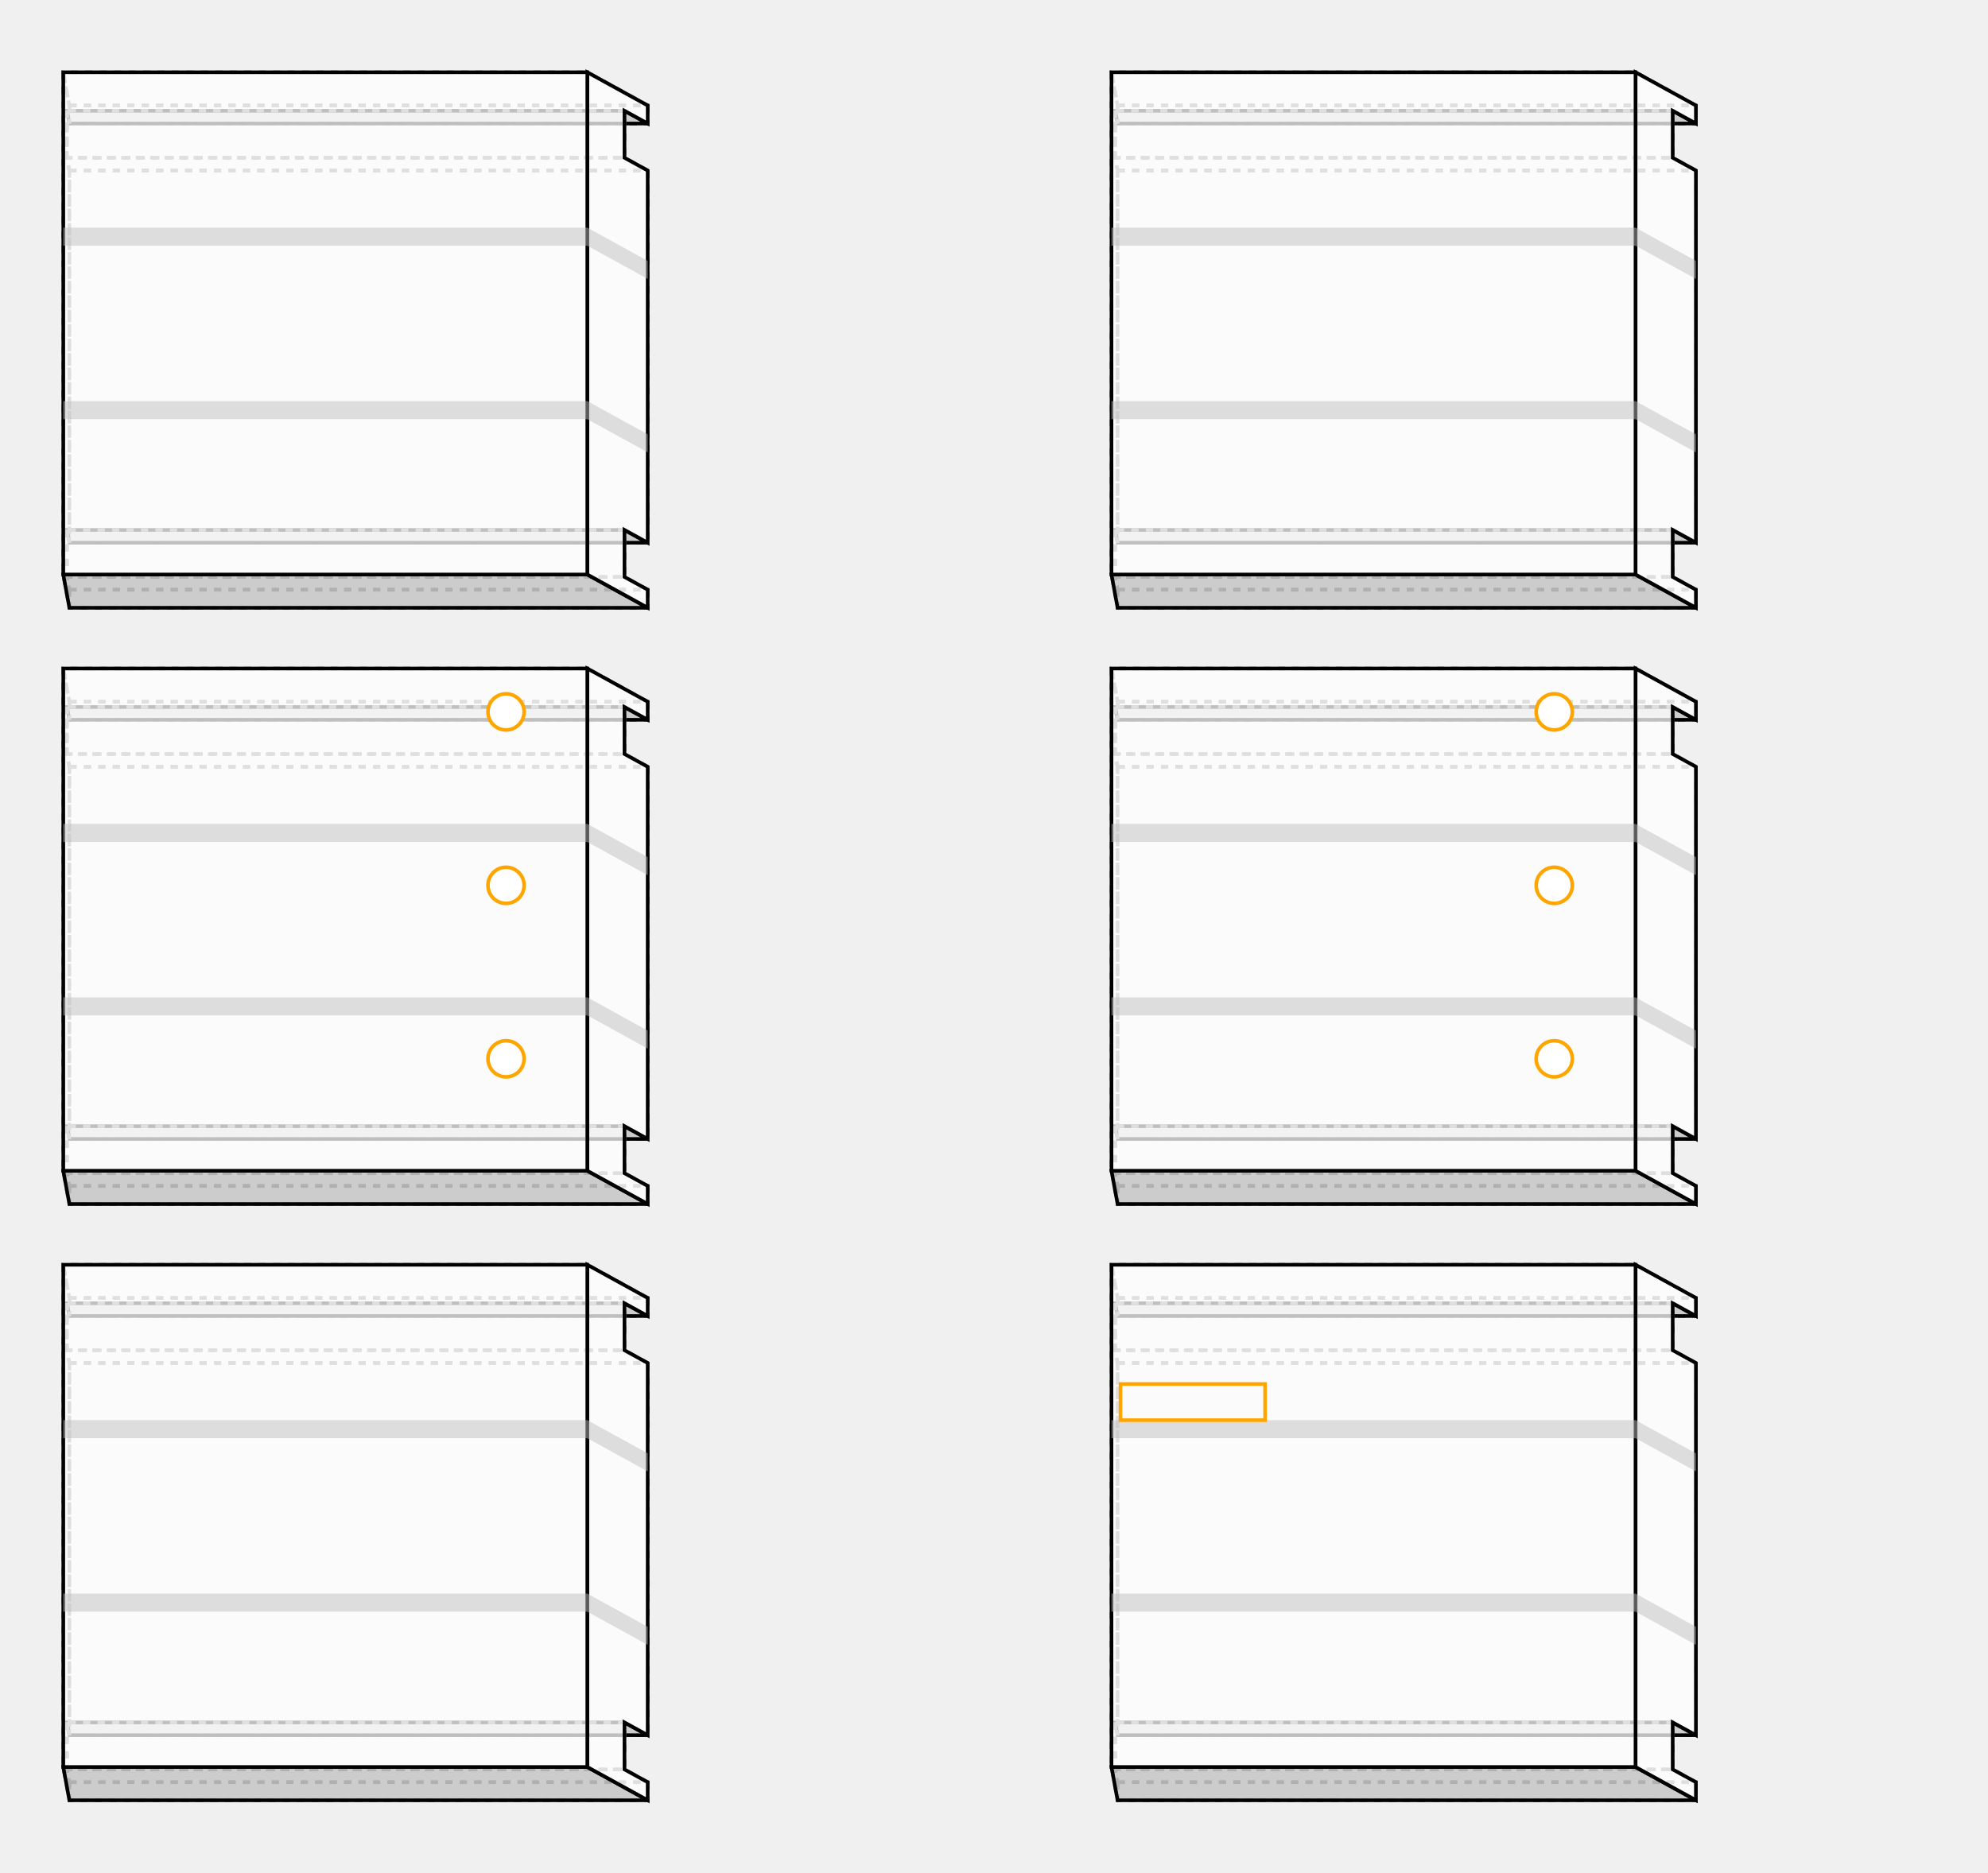
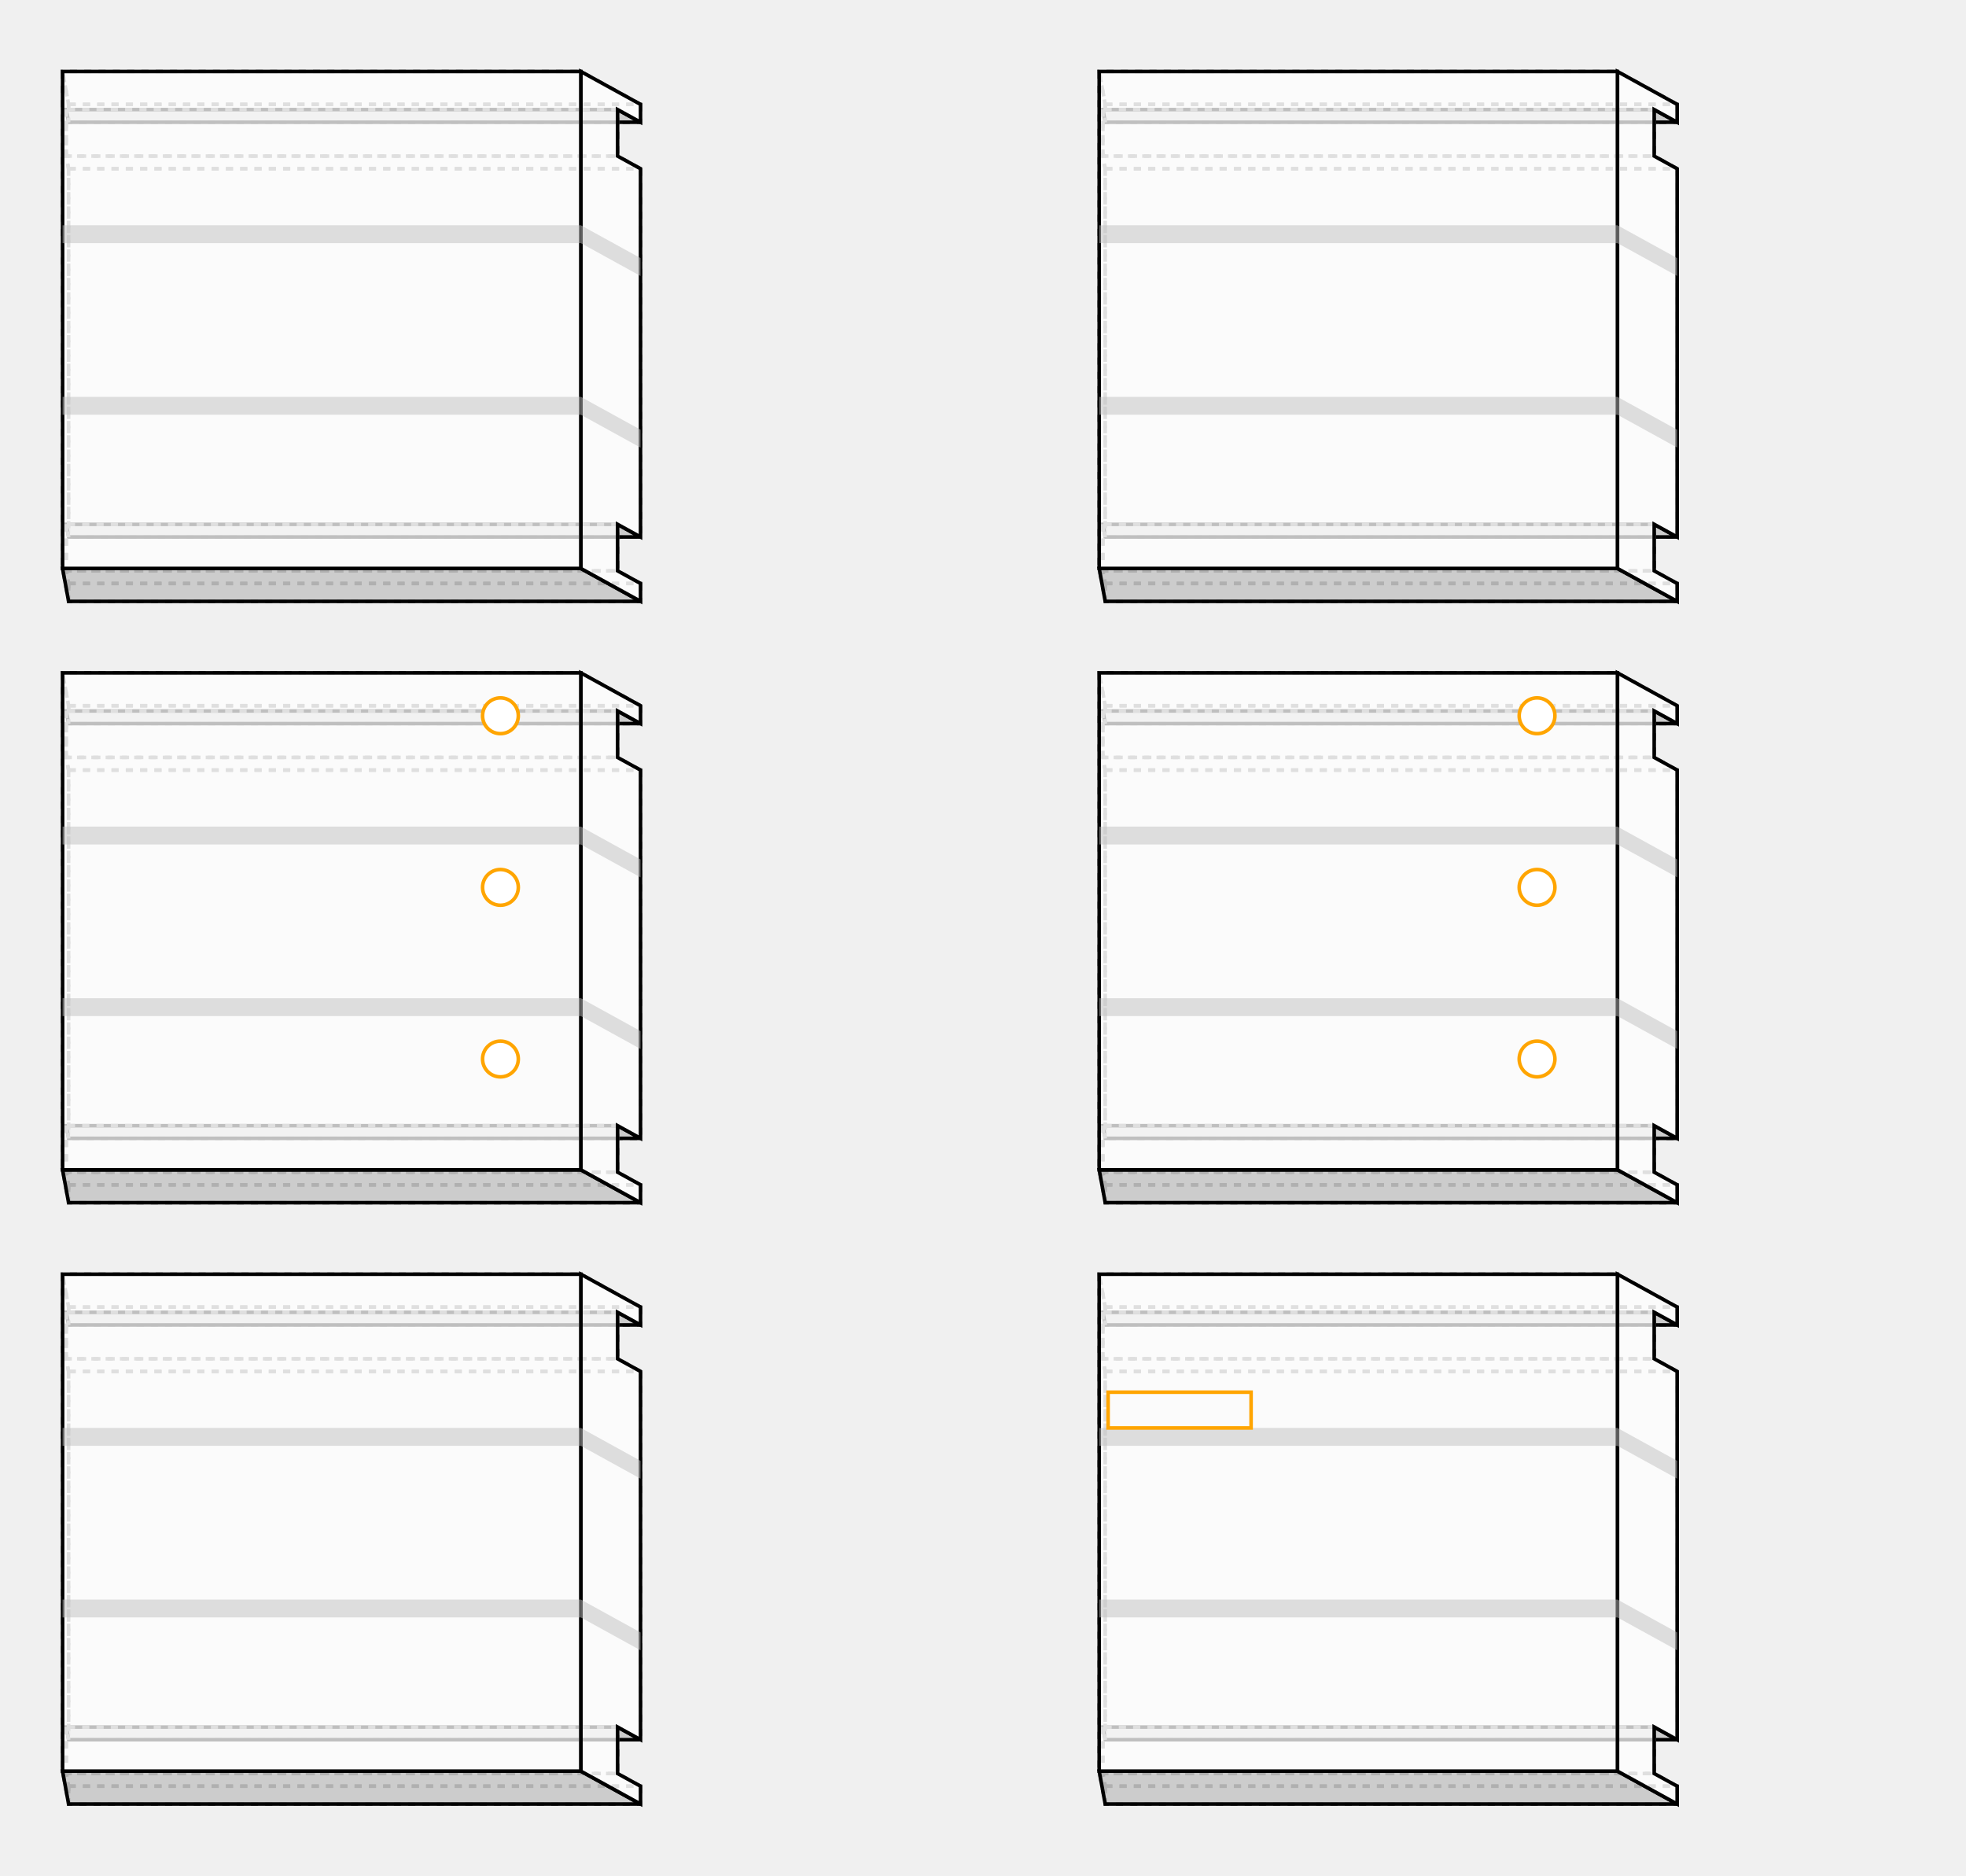
- <svg xmlns="http://www.w3.org/2000/svg" width="1100" viewBox="0 0 550 518.192">
+ <svg xmlns="http://www.w3.org/2000/svg" width="1100" viewBox="0 0 550 524.577">
  <polygon fill="none" stroke-width="1" stroke-dasharray="2" stroke="gray" points="19.192,29.192 19.192,34.192 179.192,34.192 179.192,29.192" />
  <polygon fill="none" stroke-width="1" stroke-dasharray="2" stroke="gray" points="19.192,47.192 19.192,150.192 179.192,150.192 179.192,47.192" />
  <polygon fill="none" stroke-width="1" stroke-dasharray="2" stroke="gray" points="19.192,163.192 19.192,168.192 179.192,168.192 179.192,163.192" />
  <polygon fill="rgba(192,192,192,0.75)" stroke-width="1" stroke-dasharray="" stroke="black" points="18.544,30.657 172.77,30.657 179.192,34.192 19.192,34.192" />
  <polygon fill="none" stroke-width="1" stroke-dasharray="2" stroke="gray" points="19.192,47.192 179.192,47.192 172.77,43.657 18.544,43.657" />
  <polygon fill="rgba(192,192,192,0.75)" stroke-width="1" stroke-dasharray="" stroke="black" points="18.544,146.657 172.77,146.657 179.192,150.192 19.192,150.192" />
  <polygon fill="none" stroke-width="1" stroke-dasharray="2" stroke="gray" points="19.192,163.192 179.192,163.192 172.77,159.657 18.544,159.657" />
  <polygon fill="none" stroke-width="1" stroke-dasharray="2" stroke="gray" points="18.544,30.657 18.544,43.657 172.77,43.657 172.77,30.657" />
  <polygon fill="none" stroke-width="1" stroke-dasharray="2" stroke="gray" points="18.544,146.657 18.544,159.657 172.77,159.657 172.77,146.657" />
  <polygon fill="none" stroke-width="1" stroke-dasharray="2" stroke="gray" points="17.506,20.0 17.506,159.0 19.192,168.192 19.192,163.192 18.544,159.657 18.544,146.657 19.192,150.192 19.192,47.192 18.544,43.657 18.544,30.657 19.192,34.192 19.192,29.192" />
  <polygon fill="none" stroke-width="1" stroke-dasharray="2" stroke="gray" points="19.192,29.192 179.192,29.192 162.494,20.0 17.506,20.0" />
  <polygon fill="rgba(192,192,192,0.75)" stroke-width="1" stroke-dasharray="" stroke="black" points="17.506,159.0 162.494,159.0 179.192,168.192 19.192,168.192" />
  <polygon fill="rgba(255,255,255,0.75)" stroke-width="1" stroke-dasharray="" stroke="black" points="179.192,29.192 179.192,34.192 172.77,30.657 172.77,43.657 179.192,47.192 179.192,150.192 172.77,146.657 172.77,159.657 179.192,163.192 179.192,168.192 162.494,159.0 162.494,20.0" />
  <polygon fill="rgba(255,255,255,0.75)" stroke-width="1" stroke-dasharray="" stroke="black" points="17.506,20.0 162.494,20.0 162.494,159.0 17.506,159.0" />
  <polygon fill="rgba(192,192,192,0.5)" stroke-width="1" stroke-dasharray="" stroke="none" points="162.494,63.0 179.192,72.192 179.192,77.192 162.494,68.0" />
  <polygon fill="rgba(192,192,192,0.5)" stroke-width="1" stroke-dasharray="" stroke="none" points="162.494,111.0 179.192,120.192 179.192,125.192 162.494,116.0" />
  <polygon fill="rgba(192,192,192,0.5)" stroke-width="1" stroke-dasharray="" stroke="none" points="17.506,63.0 162.494,63.0 162.494,68.0 17.506,68.0" />
  <polygon fill="rgba(192,192,192,0.5)" stroke-width="1" stroke-dasharray="" stroke="none" points="17.506,111.0 162.494,111.0 162.494,116.0 17.506,116.0" />
-   <polygon fill="none" stroke-width="1" stroke-dasharray="2" stroke="gray" points="19.192,194.192 19.192,199.192 179.192,199.192 179.192,194.192" />
-   <polygon fill="none" stroke-width="1" stroke-dasharray="2" stroke="gray" points="19.192,212.192 19.192,315.192 179.192,315.192 179.192,212.192" />
-   <polygon fill="none" stroke-width="1" stroke-dasharray="2" stroke="gray" points="19.192,328.192 19.192,333.192 179.192,333.192 179.192,328.192" />
-   <polygon fill="rgba(192,192,192,0.75)" stroke-width="1" stroke-dasharray="" stroke="black" points="18.544,195.657 172.77,195.657 179.192,199.192 19.192,199.192" />
-   <polygon fill="none" stroke-width="1" stroke-dasharray="2" stroke="gray" points="19.192,212.192 179.192,212.192 172.77,208.657 18.544,208.657" />
-   <polygon fill="rgba(192,192,192,0.75)" stroke-width="1" stroke-dasharray="" stroke="black" points="18.544,311.657 172.77,311.657 179.192,315.192 19.192,315.192" />
-   <polygon fill="none" stroke-width="1" stroke-dasharray="2" stroke="gray" points="19.192,328.192 179.192,328.192 172.77,324.657 18.544,324.657" />
-   <polygon fill="none" stroke-width="1" stroke-dasharray="2" stroke="gray" points="18.544,195.657 18.544,208.657 172.77,208.657 172.77,195.657" />
-   <polygon fill="none" stroke-width="1" stroke-dasharray="2" stroke="gray" points="18.544,311.657 18.544,324.657 172.77,324.657 172.77,311.657" />
-   <polygon fill="none" stroke-width="1" stroke-dasharray="2" stroke="gray" points="17.506,185.0 17.506,324.0 19.192,333.192 19.192,328.192 18.544,324.657 18.544,311.657 19.192,315.192 19.192,212.192 18.544,208.657 18.544,195.657 19.192,199.192 19.192,194.192" />
-   <polygon fill="none" stroke-width="1" stroke-dasharray="2" stroke="gray" points="19.192,194.192 179.192,194.192 162.494,185.0 17.506,185.0" />
-   <polygon fill="rgba(192,192,192,0.75)" stroke-width="1" stroke-dasharray="" stroke="black" points="17.506,324.0 162.494,324.0 179.192,333.192 19.192,333.192" />
-   <polygon fill="rgba(255,255,255,0.75)" stroke-width="1" stroke-dasharray="" stroke="black" points="179.192,194.192 179.192,199.192 172.77,195.657 172.77,208.657 179.192,212.192 179.192,315.192 172.77,311.657 172.77,324.657 179.192,328.192 179.192,333.192 162.494,324.0 162.494,185.0" />
-   <polygon fill="rgba(255,255,255,0.75)" stroke-width="1" stroke-dasharray="" stroke="black" points="17.506,185.0 162.494,185.0 162.494,324.0 17.506,324.0" />
-   <polygon fill="rgba(192,192,192,0.5)" stroke-width="1" stroke-dasharray="" stroke="none" points="162.494,228.0 179.192,237.192 179.192,242.192 162.494,233.0" />
-   <polygon fill="rgba(192,192,192,0.5)" stroke-width="1" stroke-dasharray="" stroke="none" points="162.494,276.0 179.192,285.192 179.192,290.192 162.494,281.0" />
-   <polygon fill="rgba(192,192,192,0.5)" stroke-width="1" stroke-dasharray="" stroke="none" points="17.506,228.0 162.494,228.0 162.494,233.0 17.506,233.0" />
-   <polygon fill="rgba(192,192,192,0.5)" stroke-width="1" stroke-dasharray="" stroke="none" points="17.506,276.0 162.494,276.0 162.494,281.0 17.506,281.0" />
-   <circle cx="140" cy="197.0" r="5" stroke="orange" fill="white" stroke-width="1" />
-   <circle cx="140" cy="245.0" r="5" stroke="orange" fill="white" stroke-width="1" />
-   <circle cx="140" cy="293.0" r="5" stroke="orange" fill="white" stroke-width="1" />
-   <polygon fill="none" stroke-width="1" stroke-dasharray="2" stroke="gray" points="19.192,359.192 19.192,364.192 179.192,364.192 179.192,359.192" />
-   <polygon fill="none" stroke-width="1" stroke-dasharray="2" stroke="gray" points="19.192,377.192 19.192,480.192 179.192,480.192 179.192,377.192" />
-   <polygon fill="none" stroke-width="1" stroke-dasharray="2" stroke="gray" points="19.192,493.192 19.192,498.192 179.192,498.192 179.192,493.192" />
-   <polygon fill="rgba(192,192,192,0.75)" stroke-width="1" stroke-dasharray="" stroke="black" points="18.544,360.657 172.77,360.657 179.192,364.192 19.192,364.192" />
-   <polygon fill="none" stroke-width="1" stroke-dasharray="2" stroke="gray" points="19.192,377.192 179.192,377.192 172.77,373.657 18.544,373.657" />
-   <polygon fill="rgba(192,192,192,0.75)" stroke-width="1" stroke-dasharray="" stroke="black" points="18.544,476.657 172.77,476.657 179.192,480.192 19.192,480.192" />
-   <polygon fill="none" stroke-width="1" stroke-dasharray="2" stroke="gray" points="19.192,493.192 179.192,493.192 172.77,489.657 18.544,489.657" />
-   <polygon fill="none" stroke-width="1" stroke-dasharray="2" stroke="gray" points="18.544,360.657 18.544,373.657 172.77,373.657 172.77,360.657" />
-   <polygon fill="none" stroke-width="1" stroke-dasharray="2" stroke="gray" points="18.544,476.657 18.544,489.657 172.77,489.657 172.77,476.657" />
-   <polygon fill="none" stroke-width="1" stroke-dasharray="2" stroke="gray" points="17.506,350.0 17.506,489.0 19.192,498.192 19.192,493.192 18.544,489.657 18.544,476.657 19.192,480.192 19.192,377.192 18.544,373.657 18.544,360.657 19.192,364.192 19.192,359.192" />
-   <polygon fill="none" stroke-width="1" stroke-dasharray="2" stroke="gray" points="19.192,359.192 179.192,359.192 162.494,350.0 17.506,350.0" />
-   <polygon fill="rgba(192,192,192,0.75)" stroke-width="1" stroke-dasharray="" stroke="black" points="17.506,489.0 162.494,489.0 179.192,498.192 19.192,498.192" />
-   <polygon fill="rgba(255,255,255,0.75)" stroke-width="1" stroke-dasharray="" stroke="black" points="179.192,359.192 179.192,364.192 172.77,360.657 172.77,373.657 179.192,377.192 179.192,480.192 172.77,476.657 172.77,489.657 179.192,493.192 179.192,498.192 162.494,489.0 162.494,350.0" />
-   <polygon fill="rgba(255,255,255,0.75)" stroke-width="1" stroke-dasharray="" stroke="black" points="17.506,350.0 162.494,350.0 162.494,489.0 17.506,489.0" />
-   <polygon fill="rgba(192,192,192,0.5)" stroke-width="1" stroke-dasharray="" stroke="none" points="162.494,393.0 179.192,402.192 179.192,407.192 162.494,398.0" />
-   <polygon fill="rgba(192,192,192,0.5)" stroke-width="1" stroke-dasharray="" stroke="none" points="162.494,441.0 179.192,450.192 179.192,455.192 162.494,446.0" />
-   <polygon fill="rgba(192,192,192,0.5)" stroke-width="1" stroke-dasharray="" stroke="none" points="17.506,393.0 162.494,393.0 162.494,398.0 17.506,398.0" />
-   <polygon fill="rgba(192,192,192,0.5)" stroke-width="1" stroke-dasharray="" stroke="none" points="17.506,441.0 162.494,441.0 162.494,446.0 17.506,446.0" />
+   <polygon fill="none" stroke-width="1" stroke-dasharray="2" stroke="gray" points="19.192,197.385 19.192,202.385 179.192,202.385 179.192,197.385" />
+   <polygon fill="none" stroke-width="1" stroke-dasharray="2" stroke="gray" points="19.192,215.385 19.192,318.385 179.192,318.385 179.192,215.385" />
+   <polygon fill="none" stroke-width="1" stroke-dasharray="2" stroke="gray" points="19.192,331.385 19.192,336.385 179.192,336.385 179.192,331.385" />
+   <polygon fill="rgba(192,192,192,0.75)" stroke-width="1" stroke-dasharray="" stroke="black" points="18.544,198.849 172.77,198.849 179.192,202.385 19.192,202.385" />
+   <polygon fill="none" stroke-width="1" stroke-dasharray="2" stroke="gray" points="19.192,215.385 179.192,215.385 172.77,211.849 18.544,211.849" />
+   <polygon fill="rgba(192,192,192,0.75)" stroke-width="1" stroke-dasharray="" stroke="black" points="18.544,314.849 172.77,314.849 179.192,318.385 19.192,318.385" />
+   <polygon fill="none" stroke-width="1" stroke-dasharray="2" stroke="gray" points="19.192,331.385 179.192,331.385 172.77,327.849 18.544,327.849" />
+   <polygon fill="none" stroke-width="1" stroke-dasharray="2" stroke="gray" points="18.544,198.849 18.544,211.849 172.77,211.849 172.77,198.849" />
+   <polygon fill="none" stroke-width="1" stroke-dasharray="2" stroke="gray" points="18.544,314.849 18.544,327.849 172.77,327.849 172.77,314.849" />
+   <polygon fill="none" stroke-width="1" stroke-dasharray="2" stroke="gray" points="17.506,188.192 17.506,327.192 19.192,336.385 19.192,331.385 18.544,327.849 18.544,314.849 19.192,318.385 19.192,215.385 18.544,211.849 18.544,198.849 19.192,202.385 19.192,197.385" />
+   <polygon fill="none" stroke-width="1" stroke-dasharray="2" stroke="gray" points="19.192,197.385 179.192,197.385 162.494,188.192 17.506,188.192" />
+   <polygon fill="rgba(192,192,192,0.75)" stroke-width="1" stroke-dasharray="" stroke="black" points="17.506,327.192 162.494,327.192 179.192,336.385 19.192,336.385" />
+   <polygon fill="rgba(255,255,255,0.75)" stroke-width="1" stroke-dasharray="" stroke="black" points="179.192,197.385 179.192,202.385 172.77,198.849 172.77,211.849 179.192,215.385 179.192,318.385 172.77,314.849 172.77,327.849 179.192,331.385 179.192,336.385 162.494,327.192 162.494,188.192" />
+   <polygon fill="rgba(255,255,255,0.75)" stroke-width="1" stroke-dasharray="" stroke="black" points="17.506,188.192 162.494,188.192 162.494,327.192 17.506,327.192" />
+   <polygon fill="rgba(192,192,192,0.5)" stroke-width="1" stroke-dasharray="" stroke="none" points="162.494,231.192 179.192,240.385 179.192,245.385 162.494,236.192" />
+   <polygon fill="rgba(192,192,192,0.5)" stroke-width="1" stroke-dasharray="" stroke="none" points="162.494,279.192 179.192,288.385 179.192,293.385 162.494,284.192" />
+   <polygon fill="rgba(192,192,192,0.5)" stroke-width="1" stroke-dasharray="" stroke="none" points="17.506,231.192 162.494,231.192 162.494,236.192 17.506,236.192" />
+   <polygon fill="rgba(192,192,192,0.5)" stroke-width="1" stroke-dasharray="" stroke="none" points="17.506,279.192 162.494,279.192 162.494,284.192 17.506,284.192" />
+   <circle cx="140" cy="200.192" r="5" stroke="orange" fill="white" stroke-width="1" />
+   <circle cx="140" cy="248.192" r="5" stroke="orange" fill="white" stroke-width="1" />
+   <circle cx="140" cy="296.192" r="5" stroke="orange" fill="white" stroke-width="1" />
+   <polygon fill="none" stroke-width="1" stroke-dasharray="2" stroke="gray" points="19.192,365.577 19.192,370.577 179.192,370.577 179.192,365.577" />
+   <polygon fill="none" stroke-width="1" stroke-dasharray="2" stroke="gray" points="19.192,383.577 19.192,486.577 179.192,486.577 179.192,383.577" />
+   <polygon fill="none" stroke-width="1" stroke-dasharray="2" stroke="gray" points="19.192,499.577 19.192,504.577 179.192,504.577 179.192,499.577" />
+   <polygon fill="rgba(192,192,192,0.75)" stroke-width="1" stroke-dasharray="" stroke="black" points="18.544,367.042 172.77,367.042 179.192,370.577 19.192,370.577" />
+   <polygon fill="none" stroke-width="1" stroke-dasharray="2" stroke="gray" points="19.192,383.577 179.192,383.577 172.77,380.042 18.544,380.042" />
+   <polygon fill="rgba(192,192,192,0.75)" stroke-width="1" stroke-dasharray="" stroke="black" points="18.544,483.042 172.77,483.042 179.192,486.577 19.192,486.577" />
+   <polygon fill="none" stroke-width="1" stroke-dasharray="2" stroke="gray" points="19.192,499.577 179.192,499.577 172.77,496.042 18.544,496.042" />
+   <polygon fill="none" stroke-width="1" stroke-dasharray="2" stroke="gray" points="18.544,367.042 18.544,380.042 172.77,380.042 172.77,367.042" />
+   <polygon fill="none" stroke-width="1" stroke-dasharray="2" stroke="gray" points="18.544,483.042 18.544,496.042 172.77,496.042 172.77,483.042" />
+   <polygon fill="none" stroke-width="1" stroke-dasharray="2" stroke="gray" points="17.506,356.385 17.506,495.385 19.192,504.577 19.192,499.577 18.544,496.042 18.544,483.042 19.192,486.577 19.192,383.577 18.544,380.042 18.544,367.042 19.192,370.577 19.192,365.577" />
+   <polygon fill="none" stroke-width="1" stroke-dasharray="2" stroke="gray" points="19.192,365.577 179.192,365.577 162.494,356.385 17.506,356.385" />
+   <polygon fill="rgba(192,192,192,0.75)" stroke-width="1" stroke-dasharray="" stroke="black" points="17.506,495.385 162.494,495.385 179.192,504.577 19.192,504.577" />
+   <polygon fill="rgba(255,255,255,0.75)" stroke-width="1" stroke-dasharray="" stroke="black" points="179.192,365.577 179.192,370.577 172.77,367.042 172.77,380.042 179.192,383.577 179.192,486.577 172.77,483.042 172.77,496.042 179.192,499.577 179.192,504.577 162.494,495.385 162.494,356.385" />
+   <polygon fill="rgba(255,255,255,0.75)" stroke-width="1" stroke-dasharray="" stroke="black" points="17.506,356.385 162.494,356.385 162.494,495.385 17.506,495.385" />
+   <polygon fill="rgba(192,192,192,0.5)" stroke-width="1" stroke-dasharray="" stroke="none" points="162.494,399.385 179.192,408.577 179.192,413.577 162.494,404.385" />
+   <polygon fill="rgba(192,192,192,0.5)" stroke-width="1" stroke-dasharray="" stroke="none" points="162.494,447.385 179.192,456.577 179.192,461.577 162.494,452.385" />
+   <polygon fill="rgba(192,192,192,0.5)" stroke-width="1" stroke-dasharray="" stroke="none" points="17.506,399.385 162.494,399.385 162.494,404.385 17.506,404.385" />
+   <polygon fill="rgba(192,192,192,0.5)" stroke-width="1" stroke-dasharray="" stroke="none" points="17.506,447.385 162.494,447.385 162.494,452.385 17.506,452.385" />
  <polygon fill="none" stroke-width="1" stroke-dasharray="2" stroke="gray" points="309.192,29.192 309.192,34.192 469.192,34.192 469.192,29.192" />
  <polygon fill="none" stroke-width="1" stroke-dasharray="2" stroke="gray" points="309.192,47.192 309.192,150.192 469.192,150.192 469.192,47.192" />
  <polygon fill="none" stroke-width="1" stroke-dasharray="2" stroke="gray" points="309.192,163.192 309.192,168.192 469.192,168.192 469.192,163.192" />
  <polygon fill="rgba(192,192,192,0.75)" stroke-width="1" stroke-dasharray="" stroke="black" points="308.544,30.657 462.77,30.657 469.192,34.192 309.192,34.192" />
  <polygon fill="none" stroke-width="1" stroke-dasharray="2" stroke="gray" points="309.192,47.192 469.192,47.192 462.77,43.657 308.544,43.657" />
  <polygon fill="rgba(192,192,192,0.75)" stroke-width="1" stroke-dasharray="" stroke="black" points="308.544,146.657 462.77,146.657 469.192,150.192 309.192,150.192" />
  <polygon fill="none" stroke-width="1" stroke-dasharray="2" stroke="gray" points="309.192,163.192 469.192,163.192 462.77,159.657 308.544,159.657" />
  <polygon fill="none" stroke-width="1" stroke-dasharray="2" stroke="gray" points="308.544,30.657 308.544,43.657 462.77,43.657 462.77,30.657" />
  <polygon fill="none" stroke-width="1" stroke-dasharray="2" stroke="gray" points="308.544,146.657 308.544,159.657 462.77,159.657 462.77,146.657" />
  <polygon fill="none" stroke-width="1" stroke-dasharray="2" stroke="gray" points="307.506,20.0 307.506,159.0 309.192,168.192 309.192,163.192 308.544,159.657 308.544,146.657 309.192,150.192 309.192,47.192 308.544,43.657 308.544,30.657 309.192,34.192 309.192,29.192" />
  <polygon fill="none" stroke-width="1" stroke-dasharray="2" stroke="gray" points="309.192,29.192 469.192,29.192 452.494,20.0 307.506,20.0" />
  <polygon fill="rgba(192,192,192,0.75)" stroke-width="1" stroke-dasharray="" stroke="black" points="307.506,159.0 452.494,159.0 469.192,168.192 309.192,168.192" />
  <polygon fill="rgba(255,255,255,0.75)" stroke-width="1" stroke-dasharray="" stroke="black" points="469.192,29.192 469.192,34.192 462.77,30.657 462.77,43.657 469.192,47.192 469.192,150.192 462.77,146.657 462.77,159.657 469.192,163.192 469.192,168.192 452.494,159.0 452.494,20.0" />
  <polygon fill="rgba(255,255,255,0.75)" stroke-width="1" stroke-dasharray="" stroke="black" points="307.506,20.0 452.494,20.0 452.494,159.0 307.506,159.0" />
  <polygon fill="rgba(192,192,192,0.5)" stroke-width="1" stroke-dasharray="" stroke="none" points="452.494,63.0 469.192,72.192 469.192,77.192 452.494,68.0" />
  <polygon fill="rgba(192,192,192,0.5)" stroke-width="1" stroke-dasharray="" stroke="none" points="452.494,111.0 469.192,120.192 469.192,125.192 452.494,116.0" />
  <polygon fill="rgba(192,192,192,0.5)" stroke-width="1" stroke-dasharray="" stroke="none" points="307.506,63.0 452.494,63.0 452.494,68.0 307.506,68.0" />
  <polygon fill="rgba(192,192,192,0.5)" stroke-width="1" stroke-dasharray="" stroke="none" points="307.506,111.0 452.494,111.0 452.494,116.0 307.506,116.0" />
-   <polygon fill="none" stroke-width="1" stroke-dasharray="2" stroke="gray" points="309.192,194.192 309.192,199.192 469.192,199.192 469.192,194.192" />
-   <polygon fill="none" stroke-width="1" stroke-dasharray="2" stroke="gray" points="309.192,212.192 309.192,315.192 469.192,315.192 469.192,212.192" />
-   <polygon fill="none" stroke-width="1" stroke-dasharray="2" stroke="gray" points="309.192,328.192 309.192,333.192 469.192,333.192 469.192,328.192" />
-   <polygon fill="rgba(192,192,192,0.75)" stroke-width="1" stroke-dasharray="" stroke="black" points="308.544,195.657 462.77,195.657 469.192,199.192 309.192,199.192" />
-   <polygon fill="none" stroke-width="1" stroke-dasharray="2" stroke="gray" points="309.192,212.192 469.192,212.192 462.77,208.657 308.544,208.657" />
-   <polygon fill="rgba(192,192,192,0.75)" stroke-width="1" stroke-dasharray="" stroke="black" points="308.544,311.657 462.77,311.657 469.192,315.192 309.192,315.192" />
-   <polygon fill="none" stroke-width="1" stroke-dasharray="2" stroke="gray" points="309.192,328.192 469.192,328.192 462.77,324.657 308.544,324.657" />
-   <polygon fill="none" stroke-width="1" stroke-dasharray="2" stroke="gray" points="308.544,195.657 308.544,208.657 462.77,208.657 462.77,195.657" />
-   <polygon fill="none" stroke-width="1" stroke-dasharray="2" stroke="gray" points="308.544,311.657 308.544,324.657 462.77,324.657 462.77,311.657" />
-   <polygon fill="none" stroke-width="1" stroke-dasharray="2" stroke="gray" points="307.506,185.0 307.506,324.0 309.192,333.192 309.192,328.192 308.544,324.657 308.544,311.657 309.192,315.192 309.192,212.192 308.544,208.657 308.544,195.657 309.192,199.192 309.192,194.192" />
-   <polygon fill="none" stroke-width="1" stroke-dasharray="2" stroke="gray" points="309.192,194.192 469.192,194.192 452.494,185.0 307.506,185.0" />
-   <polygon fill="rgba(192,192,192,0.75)" stroke-width="1" stroke-dasharray="" stroke="black" points="307.506,324.0 452.494,324.0 469.192,333.192 309.192,333.192" />
-   <polygon fill="rgba(255,255,255,0.75)" stroke-width="1" stroke-dasharray="" stroke="black" points="469.192,194.192 469.192,199.192 462.77,195.657 462.77,208.657 469.192,212.192 469.192,315.192 462.77,311.657 462.77,324.657 469.192,328.192 469.192,333.192 452.494,324.0 452.494,185.0" />
-   <polygon fill="rgba(255,255,255,0.75)" stroke-width="1" stroke-dasharray="" stroke="black" points="307.506,185.0 452.494,185.0 452.494,324.0 307.506,324.0" />
-   <polygon fill="rgba(192,192,192,0.5)" stroke-width="1" stroke-dasharray="" stroke="none" points="452.494,228.0 469.192,237.192 469.192,242.192 452.494,233.0" />
-   <polygon fill="rgba(192,192,192,0.5)" stroke-width="1" stroke-dasharray="" stroke="none" points="452.494,276.0 469.192,285.192 469.192,290.192 452.494,281.0" />
-   <polygon fill="rgba(192,192,192,0.5)" stroke-width="1" stroke-dasharray="" stroke="none" points="307.506,228.0 452.494,228.0 452.494,233.0 307.506,233.0" />
-   <polygon fill="rgba(192,192,192,0.5)" stroke-width="1" stroke-dasharray="" stroke="none" points="307.506,276.0 452.494,276.0 452.494,281.0 307.506,281.0" />
-   <circle cx="430" cy="197.0" r="5" stroke="orange" fill="white" stroke-width="1" />
-   <circle cx="430" cy="245.0" r="5" stroke="orange" fill="white" stroke-width="1" />
-   <circle cx="430" cy="293.0" r="5" stroke="orange" fill="white" stroke-width="1" />
-   <polygon fill="none" stroke-width="1" stroke-dasharray="2" stroke="gray" points="309.192,359.192 309.192,364.192 469.192,364.192 469.192,359.192" />
-   <polygon fill="none" stroke-width="1" stroke-dasharray="2" stroke="gray" points="309.192,377.192 309.192,480.192 469.192,480.192 469.192,377.192" />
-   <polygon fill="none" stroke-width="1" stroke-dasharray="2" stroke="gray" points="309.192,493.192 309.192,498.192 469.192,498.192 469.192,493.192" />
-   <polygon fill="rgba(192,192,192,0.75)" stroke-width="1" stroke-dasharray="" stroke="black" points="308.544,360.657 462.77,360.657 469.192,364.192 309.192,364.192" />
-   <polygon fill="none" stroke-width="1" stroke-dasharray="2" stroke="gray" points="309.192,377.192 469.192,377.192 462.77,373.657 308.544,373.657" />
-   <polygon fill="rgba(192,192,192,0.75)" stroke-width="1" stroke-dasharray="" stroke="black" points="308.544,476.657 462.77,476.657 469.192,480.192 309.192,480.192" />
-   <polygon fill="none" stroke-width="1" stroke-dasharray="2" stroke="gray" points="309.192,493.192 469.192,493.192 462.77,489.657 308.544,489.657" />
-   <polygon fill="none" stroke-width="1" stroke-dasharray="2" stroke="gray" points="308.544,360.657 308.544,373.657 462.77,373.657 462.77,360.657" />
-   <polygon fill="none" stroke-width="1" stroke-dasharray="2" stroke="gray" points="308.544,476.657 308.544,489.657 462.77,489.657 462.77,476.657" />
-   <polygon fill="none" stroke-width="1" stroke-dasharray="2" stroke="gray" points="307.506,350.0 307.506,489.0 309.192,498.192 309.192,493.192 308.544,489.657 308.544,476.657 309.192,480.192 309.192,377.192 308.544,373.657 308.544,360.657 309.192,364.192 309.192,359.192" />
-   <polygon fill="none" stroke-width="1" stroke-dasharray="2" stroke="gray" points="309.192,359.192 469.192,359.192 452.494,350.0 307.506,350.0" />
-   <polygon fill="rgba(192,192,192,0.75)" stroke-width="1" stroke-dasharray="" stroke="black" points="307.506,489.0 452.494,489.0 469.192,498.192 309.192,498.192" />
-   <polygon fill="rgba(255,255,255,0.75)" stroke-width="1" stroke-dasharray="" stroke="black" points="469.192,359.192 469.192,364.192 462.77,360.657 462.77,373.657 469.192,377.192 469.192,480.192 462.77,476.657 462.77,489.657 469.192,493.192 469.192,498.192 452.494,489.0 452.494,350.0" />
-   <polygon fill="rgba(255,255,255,0.75)" stroke-width="1" stroke-dasharray="" stroke="black" points="307.506,350.0 452.494,350.0 452.494,489.0 307.506,489.0" />
-   <polygon fill="rgba(192,192,192,0.5)" stroke-width="1" stroke-dasharray="" stroke="none" points="452.494,393.0 469.192,402.192 469.192,407.192 452.494,398.0" />
-   <polygon fill="rgba(192,192,192,0.5)" stroke-width="1" stroke-dasharray="" stroke="none" points="452.494,441.0 469.192,450.192 469.192,455.192 452.494,446.0" />
-   <polygon fill="rgba(192,192,192,0.5)" stroke-width="1" stroke-dasharray="" stroke="none" points="307.506,393.0 452.494,393.0 452.494,398.0 307.506,398.0" />
-   <polygon fill="rgba(192,192,192,0.5)" stroke-width="1" stroke-dasharray="" stroke="none" points="307.506,441.0 452.494,441.0 452.494,446.0 307.506,446.0" />
-   <rect x="310" y="383.0" width="40" height="10.0" style="fill: none; stroke: orange; stroke-width: 1;" />
+   <polygon fill="none" stroke-width="1" stroke-dasharray="2" stroke="gray" points="309.192,197.385 309.192,202.385 469.192,202.385 469.192,197.385" />
+   <polygon fill="none" stroke-width="1" stroke-dasharray="2" stroke="gray" points="309.192,215.385 309.192,318.385 469.192,318.385 469.192,215.385" />
+   <polygon fill="none" stroke-width="1" stroke-dasharray="2" stroke="gray" points="309.192,331.385 309.192,336.385 469.192,336.385 469.192,331.385" />
+   <polygon fill="rgba(192,192,192,0.75)" stroke-width="1" stroke-dasharray="" stroke="black" points="308.544,198.849 462.77,198.849 469.192,202.385 309.192,202.385" />
+   <polygon fill="none" stroke-width="1" stroke-dasharray="2" stroke="gray" points="309.192,215.385 469.192,215.385 462.77,211.849 308.544,211.849" />
+   <polygon fill="rgba(192,192,192,0.75)" stroke-width="1" stroke-dasharray="" stroke="black" points="308.544,314.849 462.77,314.849 469.192,318.385 309.192,318.385" />
+   <polygon fill="none" stroke-width="1" stroke-dasharray="2" stroke="gray" points="309.192,331.385 469.192,331.385 462.77,327.849 308.544,327.849" />
+   <polygon fill="none" stroke-width="1" stroke-dasharray="2" stroke="gray" points="308.544,198.849 308.544,211.849 462.77,211.849 462.77,198.849" />
+   <polygon fill="none" stroke-width="1" stroke-dasharray="2" stroke="gray" points="308.544,314.849 308.544,327.849 462.77,327.849 462.77,314.849" />
+   <polygon fill="none" stroke-width="1" stroke-dasharray="2" stroke="gray" points="307.506,188.192 307.506,327.192 309.192,336.385 309.192,331.385 308.544,327.849 308.544,314.849 309.192,318.385 309.192,215.385 308.544,211.849 308.544,198.849 309.192,202.385 309.192,197.385" />
+   <polygon fill="none" stroke-width="1" stroke-dasharray="2" stroke="gray" points="309.192,197.385 469.192,197.385 452.494,188.192 307.506,188.192" />
+   <polygon fill="rgba(192,192,192,0.75)" stroke-width="1" stroke-dasharray="" stroke="black" points="307.506,327.192 452.494,327.192 469.192,336.385 309.192,336.385" />
+   <polygon fill="rgba(255,255,255,0.75)" stroke-width="1" stroke-dasharray="" stroke="black" points="469.192,197.385 469.192,202.385 462.77,198.849 462.77,211.849 469.192,215.385 469.192,318.385 462.77,314.849 462.77,327.849 469.192,331.385 469.192,336.385 452.494,327.192 452.494,188.192" />
+   <polygon fill="rgba(255,255,255,0.75)" stroke-width="1" stroke-dasharray="" stroke="black" points="307.506,188.192 452.494,188.192 452.494,327.192 307.506,327.192" />
+   <polygon fill="rgba(192,192,192,0.5)" stroke-width="1" stroke-dasharray="" stroke="none" points="452.494,231.192 469.192,240.385 469.192,245.385 452.494,236.192" />
+   <polygon fill="rgba(192,192,192,0.5)" stroke-width="1" stroke-dasharray="" stroke="none" points="452.494,279.192 469.192,288.385 469.192,293.385 452.494,284.192" />
+   <polygon fill="rgba(192,192,192,0.5)" stroke-width="1" stroke-dasharray="" stroke="none" points="307.506,231.192 452.494,231.192 452.494,236.192 307.506,236.192" />
+   <polygon fill="rgba(192,192,192,0.5)" stroke-width="1" stroke-dasharray="" stroke="none" points="307.506,279.192 452.494,279.192 452.494,284.192 307.506,284.192" />
+   <circle cx="430" cy="200.192" r="5" stroke="orange" fill="white" stroke-width="1" />
+   <circle cx="430" cy="248.192" r="5" stroke="orange" fill="white" stroke-width="1" />
+   <circle cx="430" cy="296.192" r="5" stroke="orange" fill="white" stroke-width="1" />
+   <polygon fill="none" stroke-width="1" stroke-dasharray="2" stroke="gray" points="309.192,365.577 309.192,370.577 469.192,370.577 469.192,365.577" />
+   <polygon fill="none" stroke-width="1" stroke-dasharray="2" stroke="gray" points="309.192,383.577 309.192,486.577 469.192,486.577 469.192,383.577" />
+   <polygon fill="none" stroke-width="1" stroke-dasharray="2" stroke="gray" points="309.192,499.577 309.192,504.577 469.192,504.577 469.192,499.577" />
+   <polygon fill="rgba(192,192,192,0.75)" stroke-width="1" stroke-dasharray="" stroke="black" points="308.544,367.042 462.77,367.042 469.192,370.577 309.192,370.577" />
+   <polygon fill="none" stroke-width="1" stroke-dasharray="2" stroke="gray" points="309.192,383.577 469.192,383.577 462.77,380.042 308.544,380.042" />
+   <polygon fill="rgba(192,192,192,0.75)" stroke-width="1" stroke-dasharray="" stroke="black" points="308.544,483.042 462.77,483.042 469.192,486.577 309.192,486.577" />
+   <polygon fill="none" stroke-width="1" stroke-dasharray="2" stroke="gray" points="309.192,499.577 469.192,499.577 462.77,496.042 308.544,496.042" />
+   <polygon fill="none" stroke-width="1" stroke-dasharray="2" stroke="gray" points="308.544,367.042 308.544,380.042 462.77,380.042 462.77,367.042" />
+   <polygon fill="none" stroke-width="1" stroke-dasharray="2" stroke="gray" points="308.544,483.042 308.544,496.042 462.77,496.042 462.77,483.042" />
+   <polygon fill="none" stroke-width="1" stroke-dasharray="2" stroke="gray" points="307.506,356.385 307.506,495.385 309.192,504.577 309.192,499.577 308.544,496.042 308.544,483.042 309.192,486.577 309.192,383.577 308.544,380.042 308.544,367.042 309.192,370.577 309.192,365.577" />
+   <polygon fill="none" stroke-width="1" stroke-dasharray="2" stroke="gray" points="309.192,365.577 469.192,365.577 452.494,356.385 307.506,356.385" />
+   <polygon fill="rgba(192,192,192,0.75)" stroke-width="1" stroke-dasharray="" stroke="black" points="307.506,495.385 452.494,495.385 469.192,504.577 309.192,504.577" />
+   <polygon fill="rgba(255,255,255,0.75)" stroke-width="1" stroke-dasharray="" stroke="black" points="469.192,365.577 469.192,370.577 462.77,367.042 462.77,380.042 469.192,383.577 469.192,486.577 462.77,483.042 462.77,496.042 469.192,499.577 469.192,504.577 452.494,495.385 452.494,356.385" />
+   <polygon fill="rgba(255,255,255,0.75)" stroke-width="1" stroke-dasharray="" stroke="black" points="307.506,356.385 452.494,356.385 452.494,495.385 307.506,495.385" />
+   <polygon fill="rgba(192,192,192,0.5)" stroke-width="1" stroke-dasharray="" stroke="none" points="452.494,399.385 469.192,408.577 469.192,413.577 452.494,404.385" />
+   <polygon fill="rgba(192,192,192,0.5)" stroke-width="1" stroke-dasharray="" stroke="none" points="452.494,447.385 469.192,456.577 469.192,461.577 452.494,452.385" />
+   <polygon fill="rgba(192,192,192,0.5)" stroke-width="1" stroke-dasharray="" stroke="none" points="307.506,399.385 452.494,399.385 452.494,404.385 307.506,404.385" />
+   <polygon fill="rgba(192,192,192,0.5)" stroke-width="1" stroke-dasharray="" stroke="none" points="307.506,447.385 452.494,447.385 452.494,452.385 307.506,452.385" />
+   <rect x="310" y="389.385" width="40" height="10.0" style="fill: none; stroke: orange; stroke-width: 1;" />
</svg>
